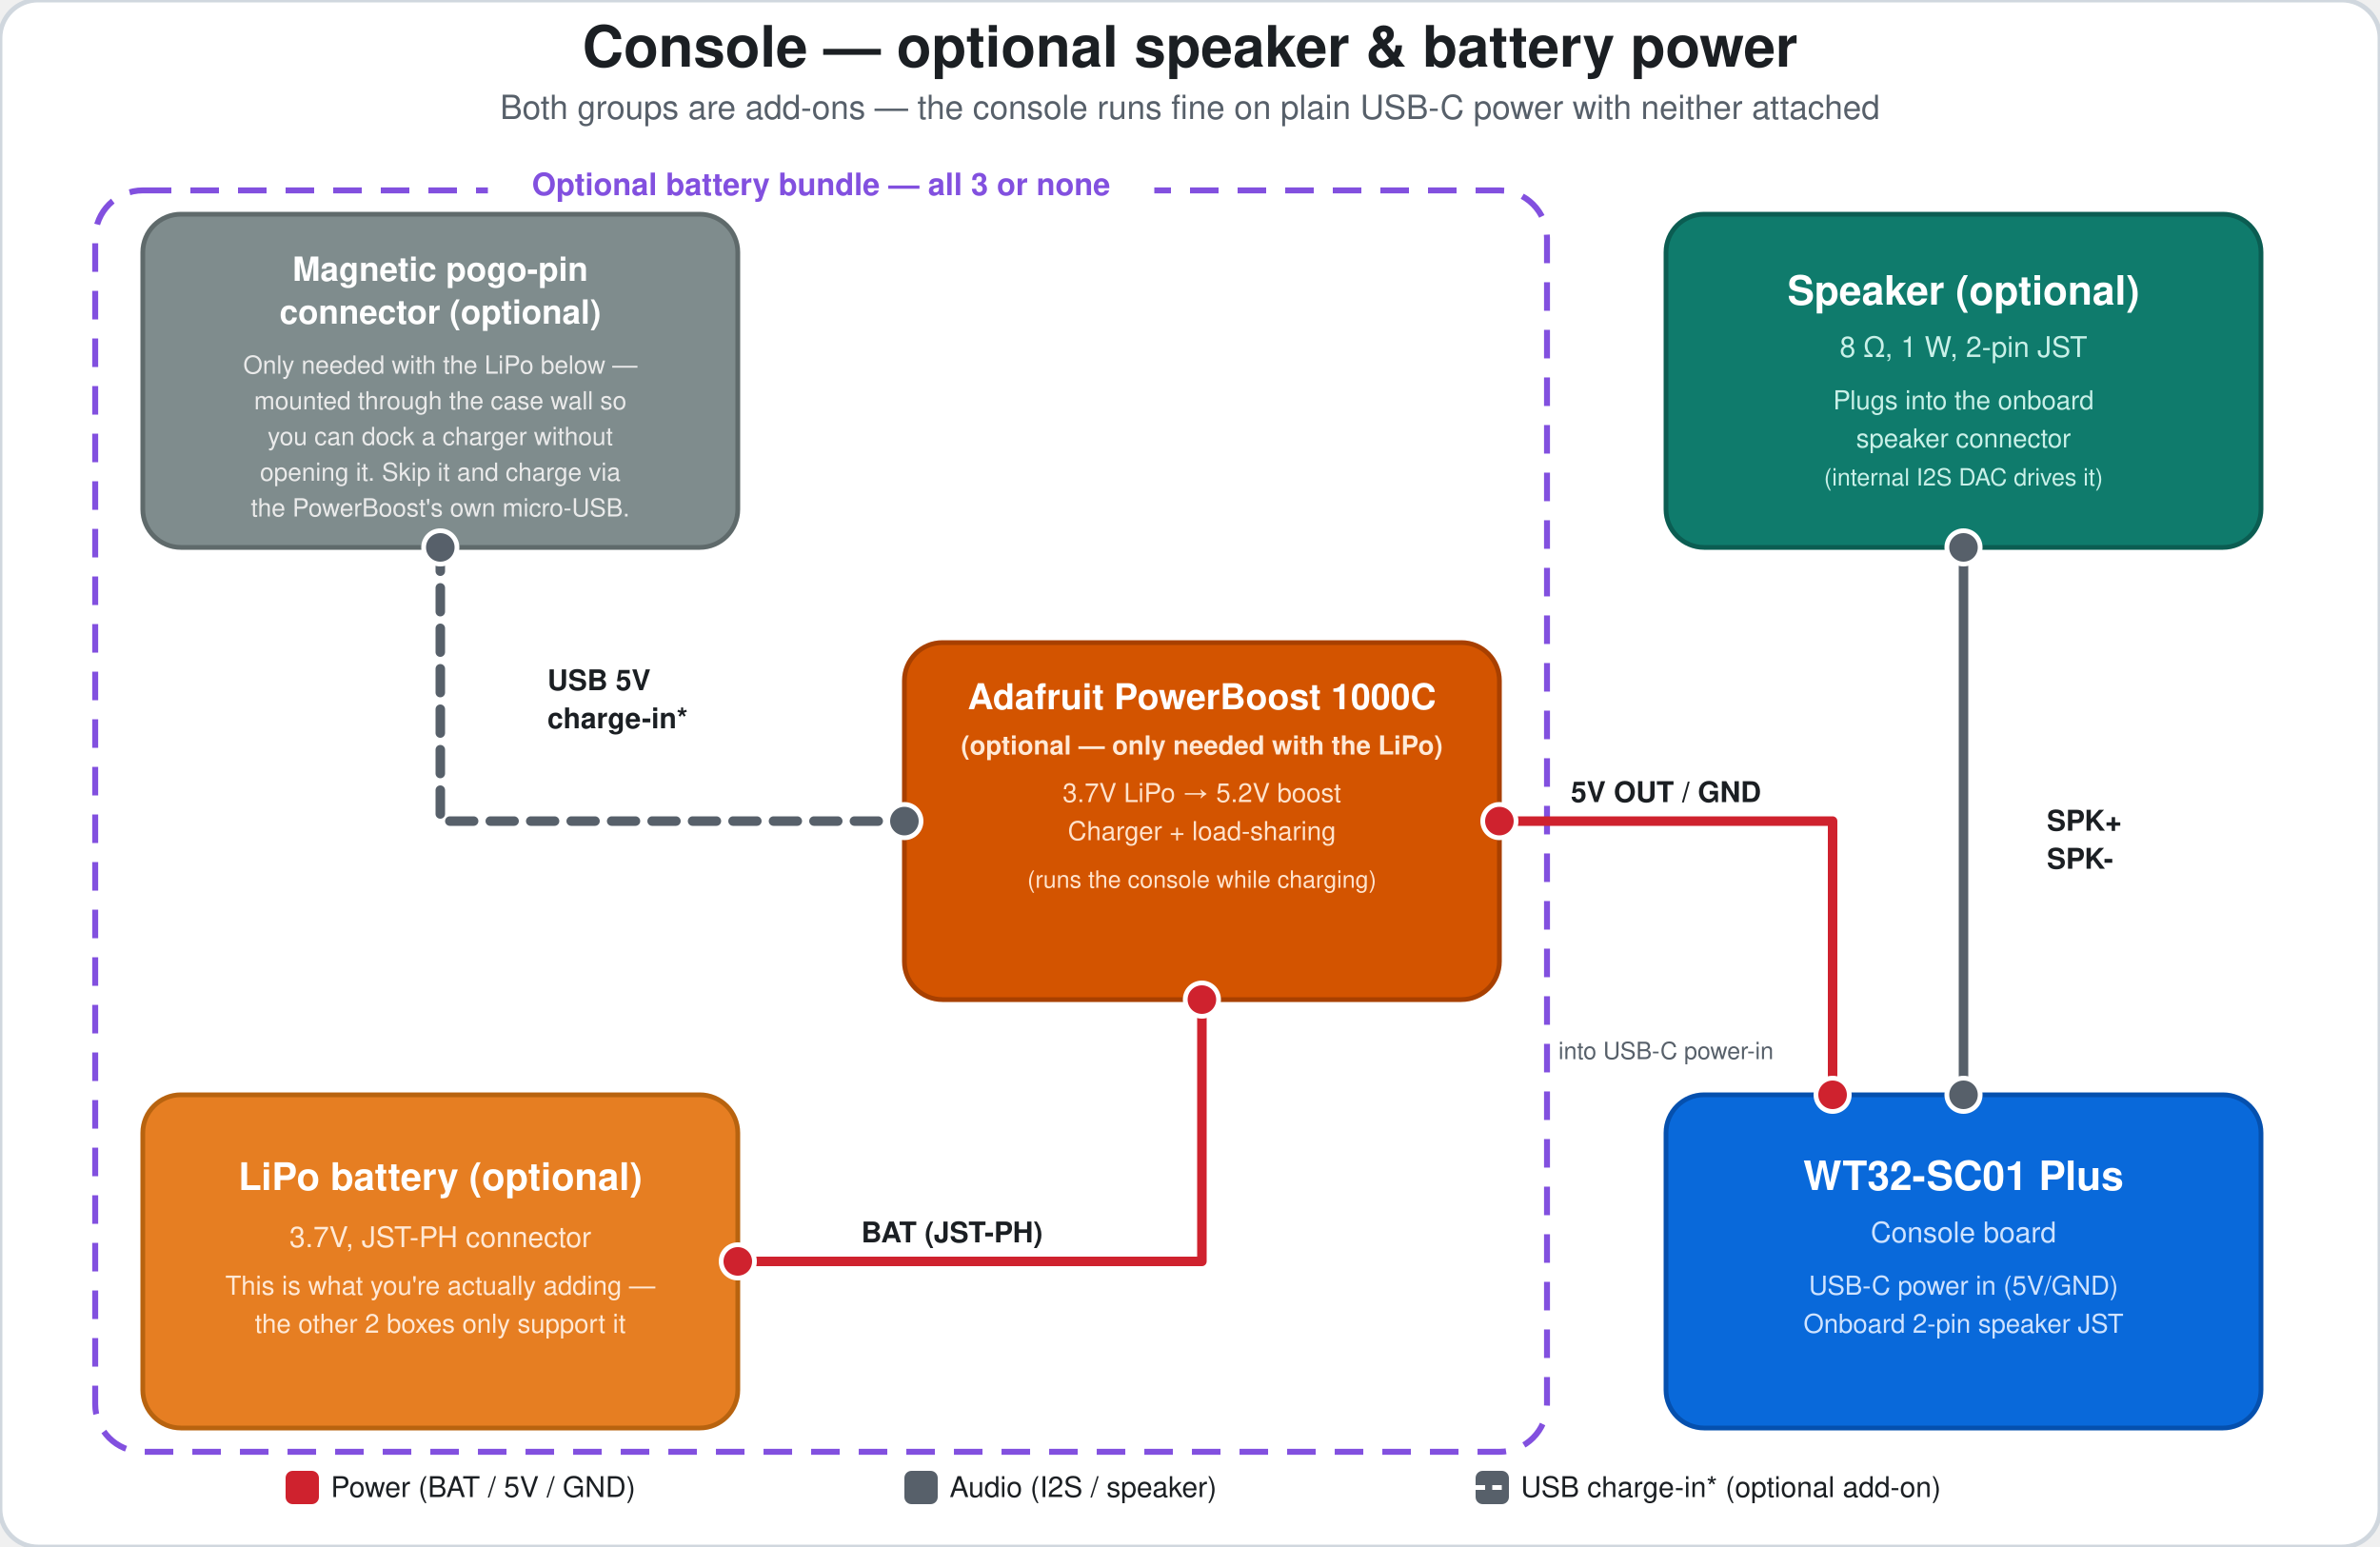
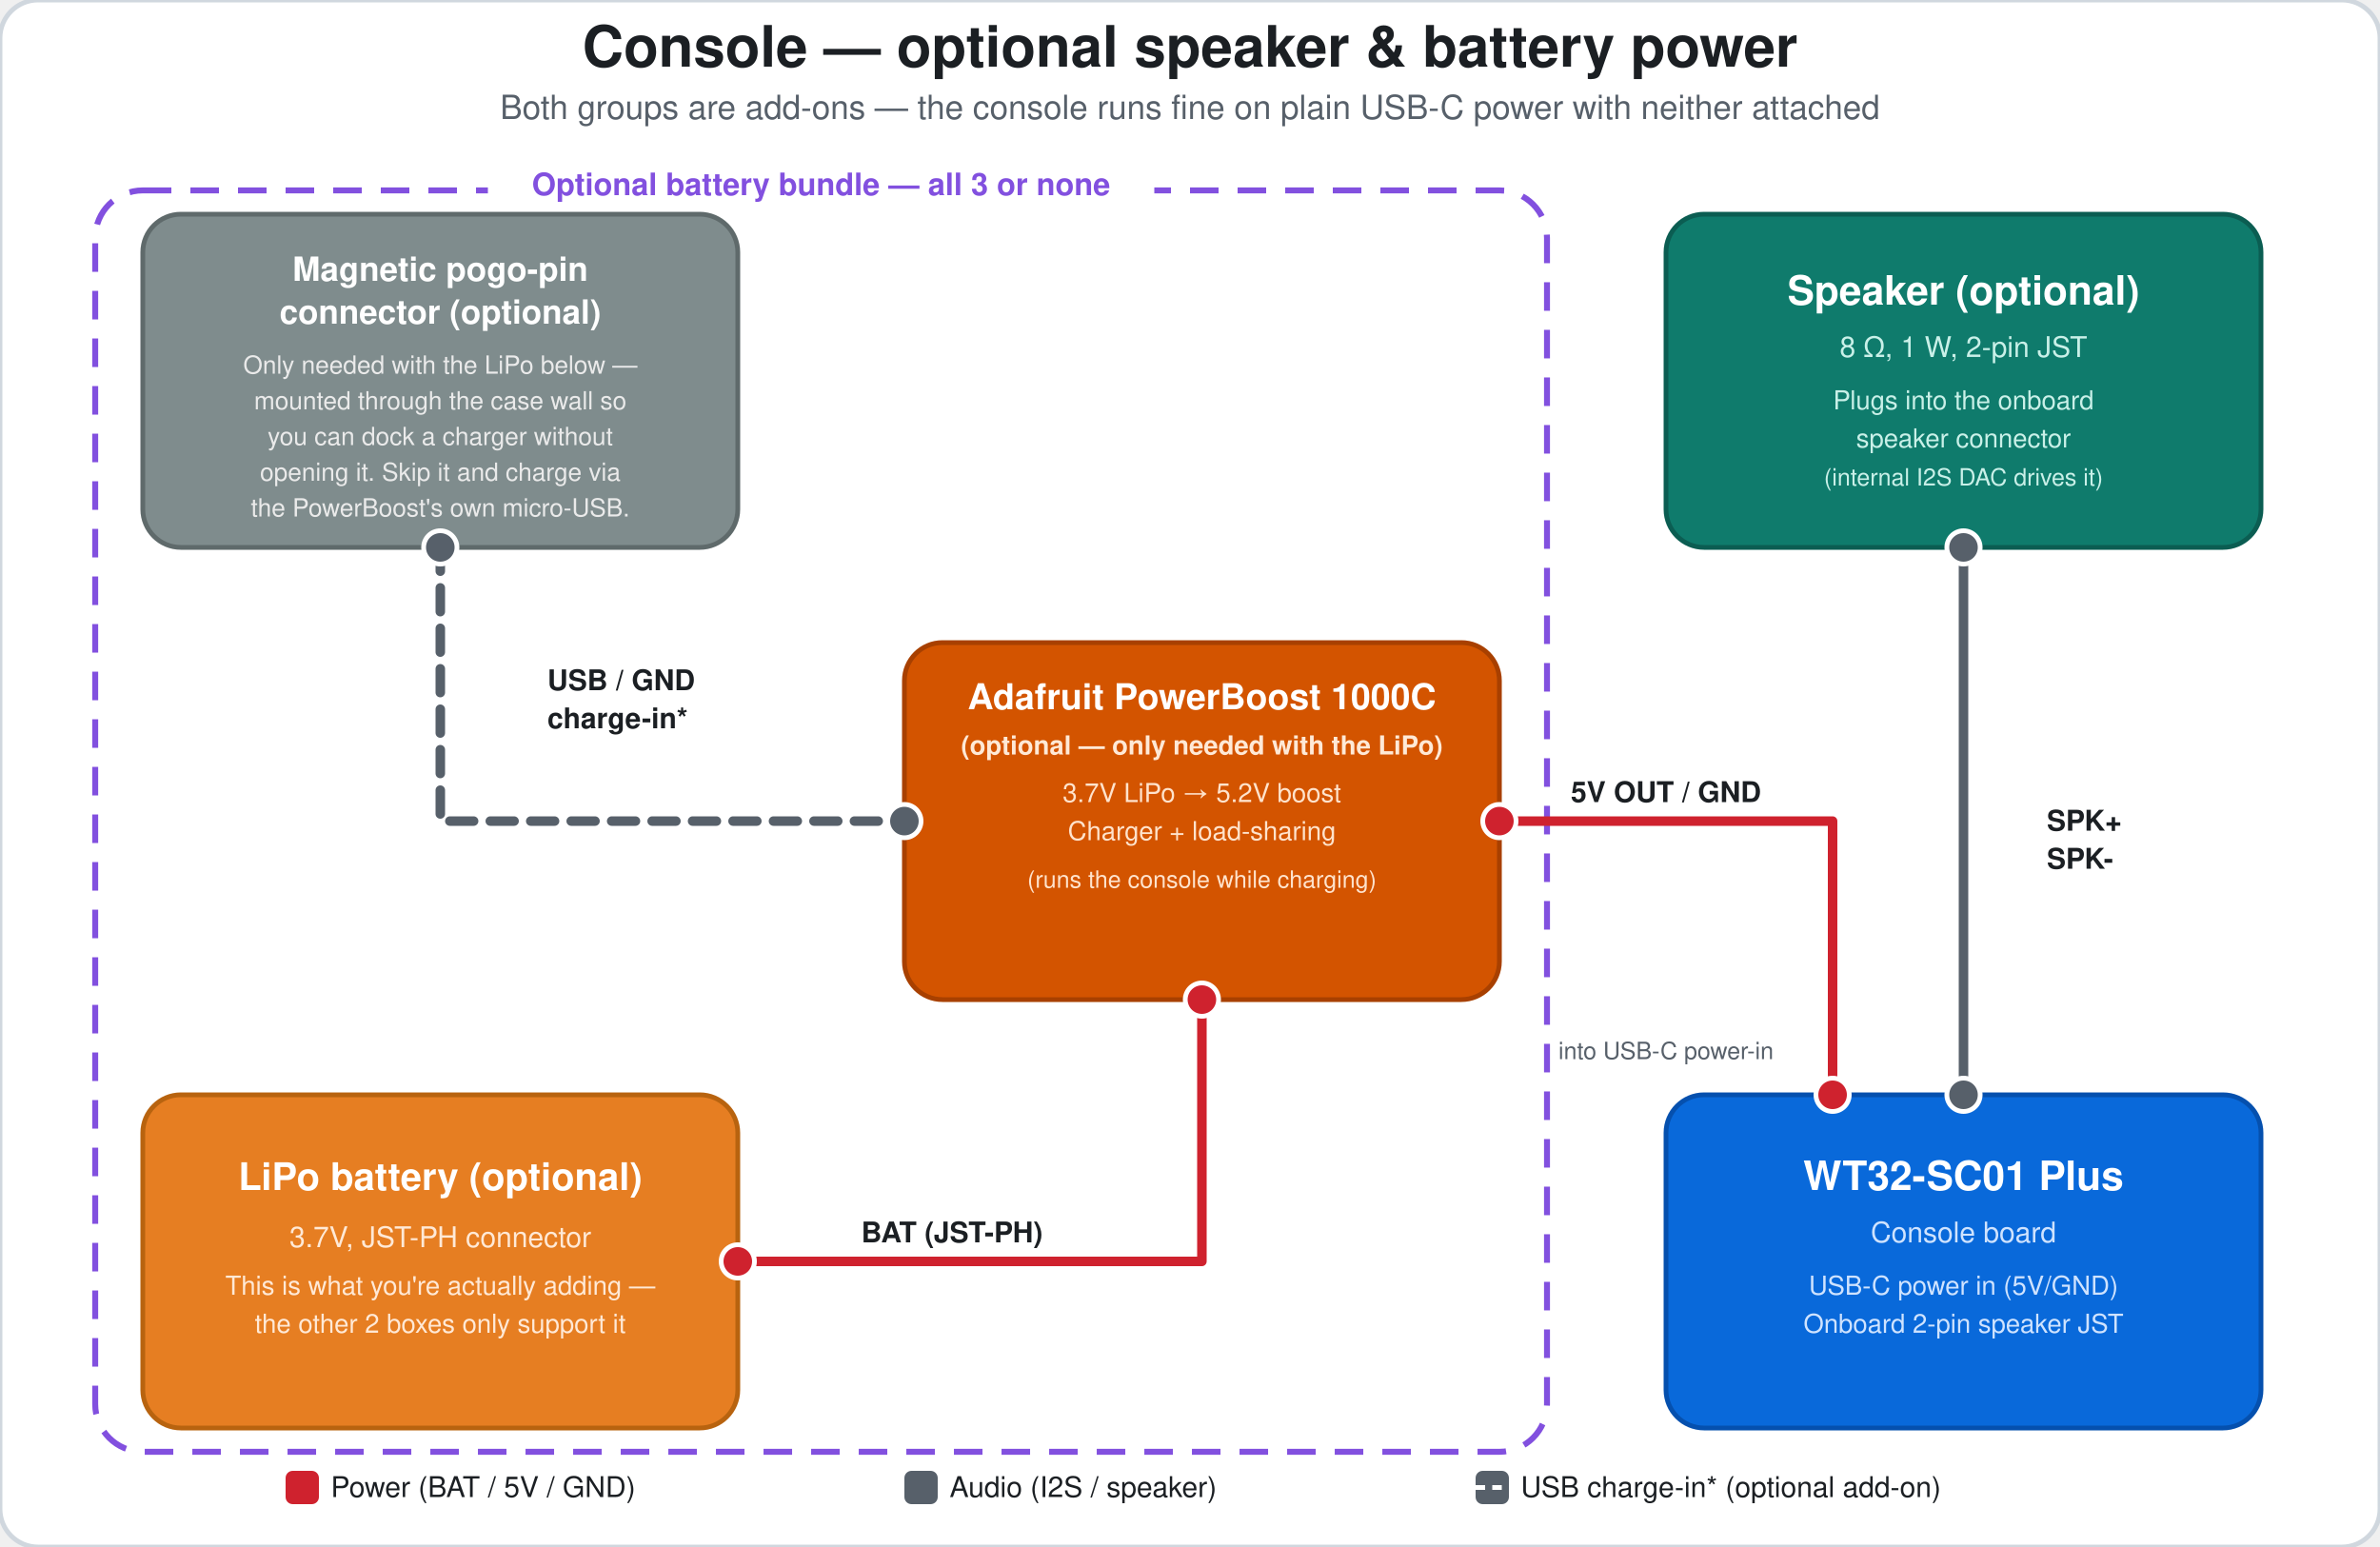
<svg xmlns="http://www.w3.org/2000/svg" viewBox="0 0 1000 650" font-family="Segoe UI, Helvetica, Arial, sans-serif">
  <rect x="0" y="0" width="1000" height="650" rx="16" fill="#ffffff" stroke="#d0d7de" stroke-width="2" />
  <text x="500" y="28" text-anchor="middle" font-size="24" font-weight="700" fill="#1b1f23">Console — optional speaker &amp; battery power</text>
  <text x="500" y="50" text-anchor="middle" font-size="14" fill="#57606a">Both groups are add-ons — the console runs fine on plain USB-C power with neither attached</text>
  <rect x="40" y="80" width="610" height="530" rx="20" fill="none" stroke="#8250df" stroke-width="2.5" stroke-dasharray="12,8" />
  <rect x="205" y="66" width="280" height="22" fill="#ffffff" />
  <text x="345" y="82" text-anchor="middle" font-size="13" font-weight="700" fill="#8250df">Optional battery bundle — all 3 or none</text>
  <rect x="60" y="90" width="250" height="140" rx="16" fill="#7f8c8d" stroke="#5f6a6b" stroke-width="2" />
  <text x="185" y="118" text-anchor="middle" font-size="14" font-weight="700" fill="#ffffff">Magnetic pogo-pin</text>
  <text x="185" y="136" text-anchor="middle" font-size="14" font-weight="700" fill="#ffffff">connector (optional)</text>
  <text x="185" y="157" text-anchor="middle" font-size="10.5" fill="#eaeaea">Only needed with the LiPo below —</text>
  <text x="185" y="172" text-anchor="middle" font-size="10.5" fill="#eaeaea">mounted through the case wall so</text>
  <text x="185" y="187" text-anchor="middle" font-size="10.5" fill="#eaeaea">you can dock a charger without</text>
  <text x="185" y="202" text-anchor="middle" font-size="10.5" fill="#eaeaea">opening it. Skip it and charge via</text>
  <text x="185" y="217" text-anchor="middle" font-size="10.5" fill="#eaeaea">the PowerBoost's own micro-USB.</text>
  <rect x="700" y="90" width="250" height="140" rx="16" fill="#0f7b6c" stroke="#0b5d52" stroke-width="2" />
  <text x="825" y="128" text-anchor="middle" font-size="17" font-weight="700" fill="#ffffff">Speaker (optional)</text>
  <text x="825" y="150" text-anchor="middle" font-size="12" fill="#c9f0e8">8 Ω, 1 W, 2-pin JST</text>
  <text x="825" y="172" text-anchor="middle" font-size="11" fill="#c9f0e8">Plugs into the onboard</text>
  <text x="825" y="188" text-anchor="middle" font-size="11" fill="#c9f0e8">speaker connector</text>
  <text x="825" y="204" text-anchor="middle" font-size="10" fill="#c9f0e8">(internal I2S DAC drives it)</text>
  <rect x="380" y="270" width="250" height="150" rx="16" fill="#d35400" stroke="#a84000" stroke-width="2" />
  <text x="505" y="298" text-anchor="middle" font-size="15" font-weight="700" fill="#ffffff">Adafruit PowerBoost 1000C</text>
  <text x="505" y="317" text-anchor="middle" font-size="11" font-weight="700" fill="#ffe9d6">(optional — only needed with the LiPo)</text>
  <text x="505" y="337" text-anchor="middle" font-size="11" fill="#ffe3cc">3.7V LiPo → 5.2V boost</text>
  <text x="505" y="353" text-anchor="middle" font-size="11" fill="#ffe3cc">Charger + load-sharing</text>
  <text x="505" y="373" text-anchor="middle" font-size="10" fill="#ffe3cc">(runs the console while charging)</text>
  <rect x="60" y="460" width="250" height="140" rx="16" fill="#e67e22" stroke="#b8630f" stroke-width="2" />
  <text x="185" y="500" text-anchor="middle" font-size="16" font-weight="700" fill="#ffffff">LiPo battery (optional)</text>
  <text x="185" y="524" text-anchor="middle" font-size="12" fill="#ffe9d6">3.7V, JST-PH connector</text>
  <text x="185" y="544" text-anchor="middle" font-size="11" fill="#ffe9d6">This is what you're actually adding —</text>
  <text x="185" y="560" text-anchor="middle" font-size="11" fill="#ffe9d6">the other 2 boxes only support it</text>
  <rect x="700" y="460" width="250" height="140" rx="16" fill="#0969da" stroke="#0550ae" stroke-width="2" />
  <text x="825" y="500" text-anchor="middle" font-size="17" font-weight="700" fill="#ffffff">WT32-SC01 Plus</text>
  <text x="825" y="522" text-anchor="middle" font-size="12" fill="#cfe3ff">Console board</text>
  <text x="825" y="544" text-anchor="middle" font-size="11" fill="#cfe3ff">USB-C power in (5V/GND)</text>
  <text x="825" y="560" text-anchor="middle" font-size="11" fill="#cfe3ff">Onboard 2-pin speaker JST</text>
  <polyline points="310,530 505,530 505,420" fill="none" stroke="#cf222e" stroke-width="4" stroke-linecap="round" stroke-linejoin="round" />
  <circle cx="310" cy="530" r="7" fill="#cf222e" stroke="#ffffff" stroke-width="2" />
  <circle cx="505" cy="420" r="7" fill="#cf222e" stroke="#ffffff" stroke-width="2" />
  <text x="400" y="522" text-anchor="middle" font-size="12" font-weight="600" fill="#1b1f23">BAT (JST-PH)</text>
  <polyline points="630,345 770,345 770,460" fill="none" stroke="#cf222e" stroke-width="4" stroke-linecap="round" stroke-linejoin="round" />
  <circle cx="630" cy="345" r="7" fill="#cf222e" stroke="#ffffff" stroke-width="2" />
  <circle cx="770" cy="460" r="7" fill="#cf222e" stroke="#ffffff" stroke-width="2" />
  <text x="700" y="337" text-anchor="middle" font-size="12" font-weight="600" fill="#1b1f23">5V OUT / GND</text>
  <text x="700" y="445" text-anchor="middle" font-size="10" fill="#57606a">into USB-C power-in</text>
  <polyline points="185,230 185,345 380,345" fill="none" stroke="#57606a" stroke-width="4" stroke-linecap="round" stroke-linejoin="round" stroke-dasharray="10,7" />
  <circle cx="185" cy="230" r="7" fill="#57606a" stroke="#ffffff" stroke-width="2" />
  <circle cx="380" cy="345" r="7" fill="#57606a" stroke="#ffffff" stroke-width="2" />
-   <text x="230" y="290" text-anchor="start" font-size="12" font-weight="600" fill="#1b1f23">USB 5V</text>
+   <text x="230" y="290" text-anchor="start" font-size="12" font-weight="600" fill="#1b1f23">USB / GND</text>
  <text x="230" y="306" text-anchor="start" font-size="12" font-weight="600" fill="#1b1f23">charge-in*</text>
  <line x1="825" y1="460" x2="825" y2="230" stroke="#57606a" stroke-width="4" stroke-linecap="round" />
  <circle cx="825" cy="460" r="7" fill="#57606a" stroke="#ffffff" stroke-width="2" />
  <circle cx="825" cy="230" r="7" fill="#57606a" stroke="#ffffff" stroke-width="2" />
  <text x="860" y="349" text-anchor="start" font-size="12" font-weight="600" fill="#1b1f23">SPK+</text>
  <text x="860" y="365" text-anchor="start" font-size="12" font-weight="600" fill="#1b1f23">SPK-</text>
  <g font-size="12" fill="#1b1f23">
    <rect x="120" y="618" width="14" height="14" rx="3" fill="#cf222e" />
    <text x="139" y="629">Power (BAT / 5V / GND)</text>
    <rect x="380" y="618" width="14" height="14" rx="3" fill="#57606a" />
    <text x="399" y="629">Audio (I2S / speaker)</text>
    <rect x="620" y="618" width="14" height="14" rx="3" fill="#57606a" />
    <line x1="620" y1="625" x2="634" y2="625" stroke="#ffffff" stroke-width="2" stroke-dasharray="4,3" />
    <text x="639" y="629">USB charge-in* (optional add-on)</text>
  </g>
</svg>
